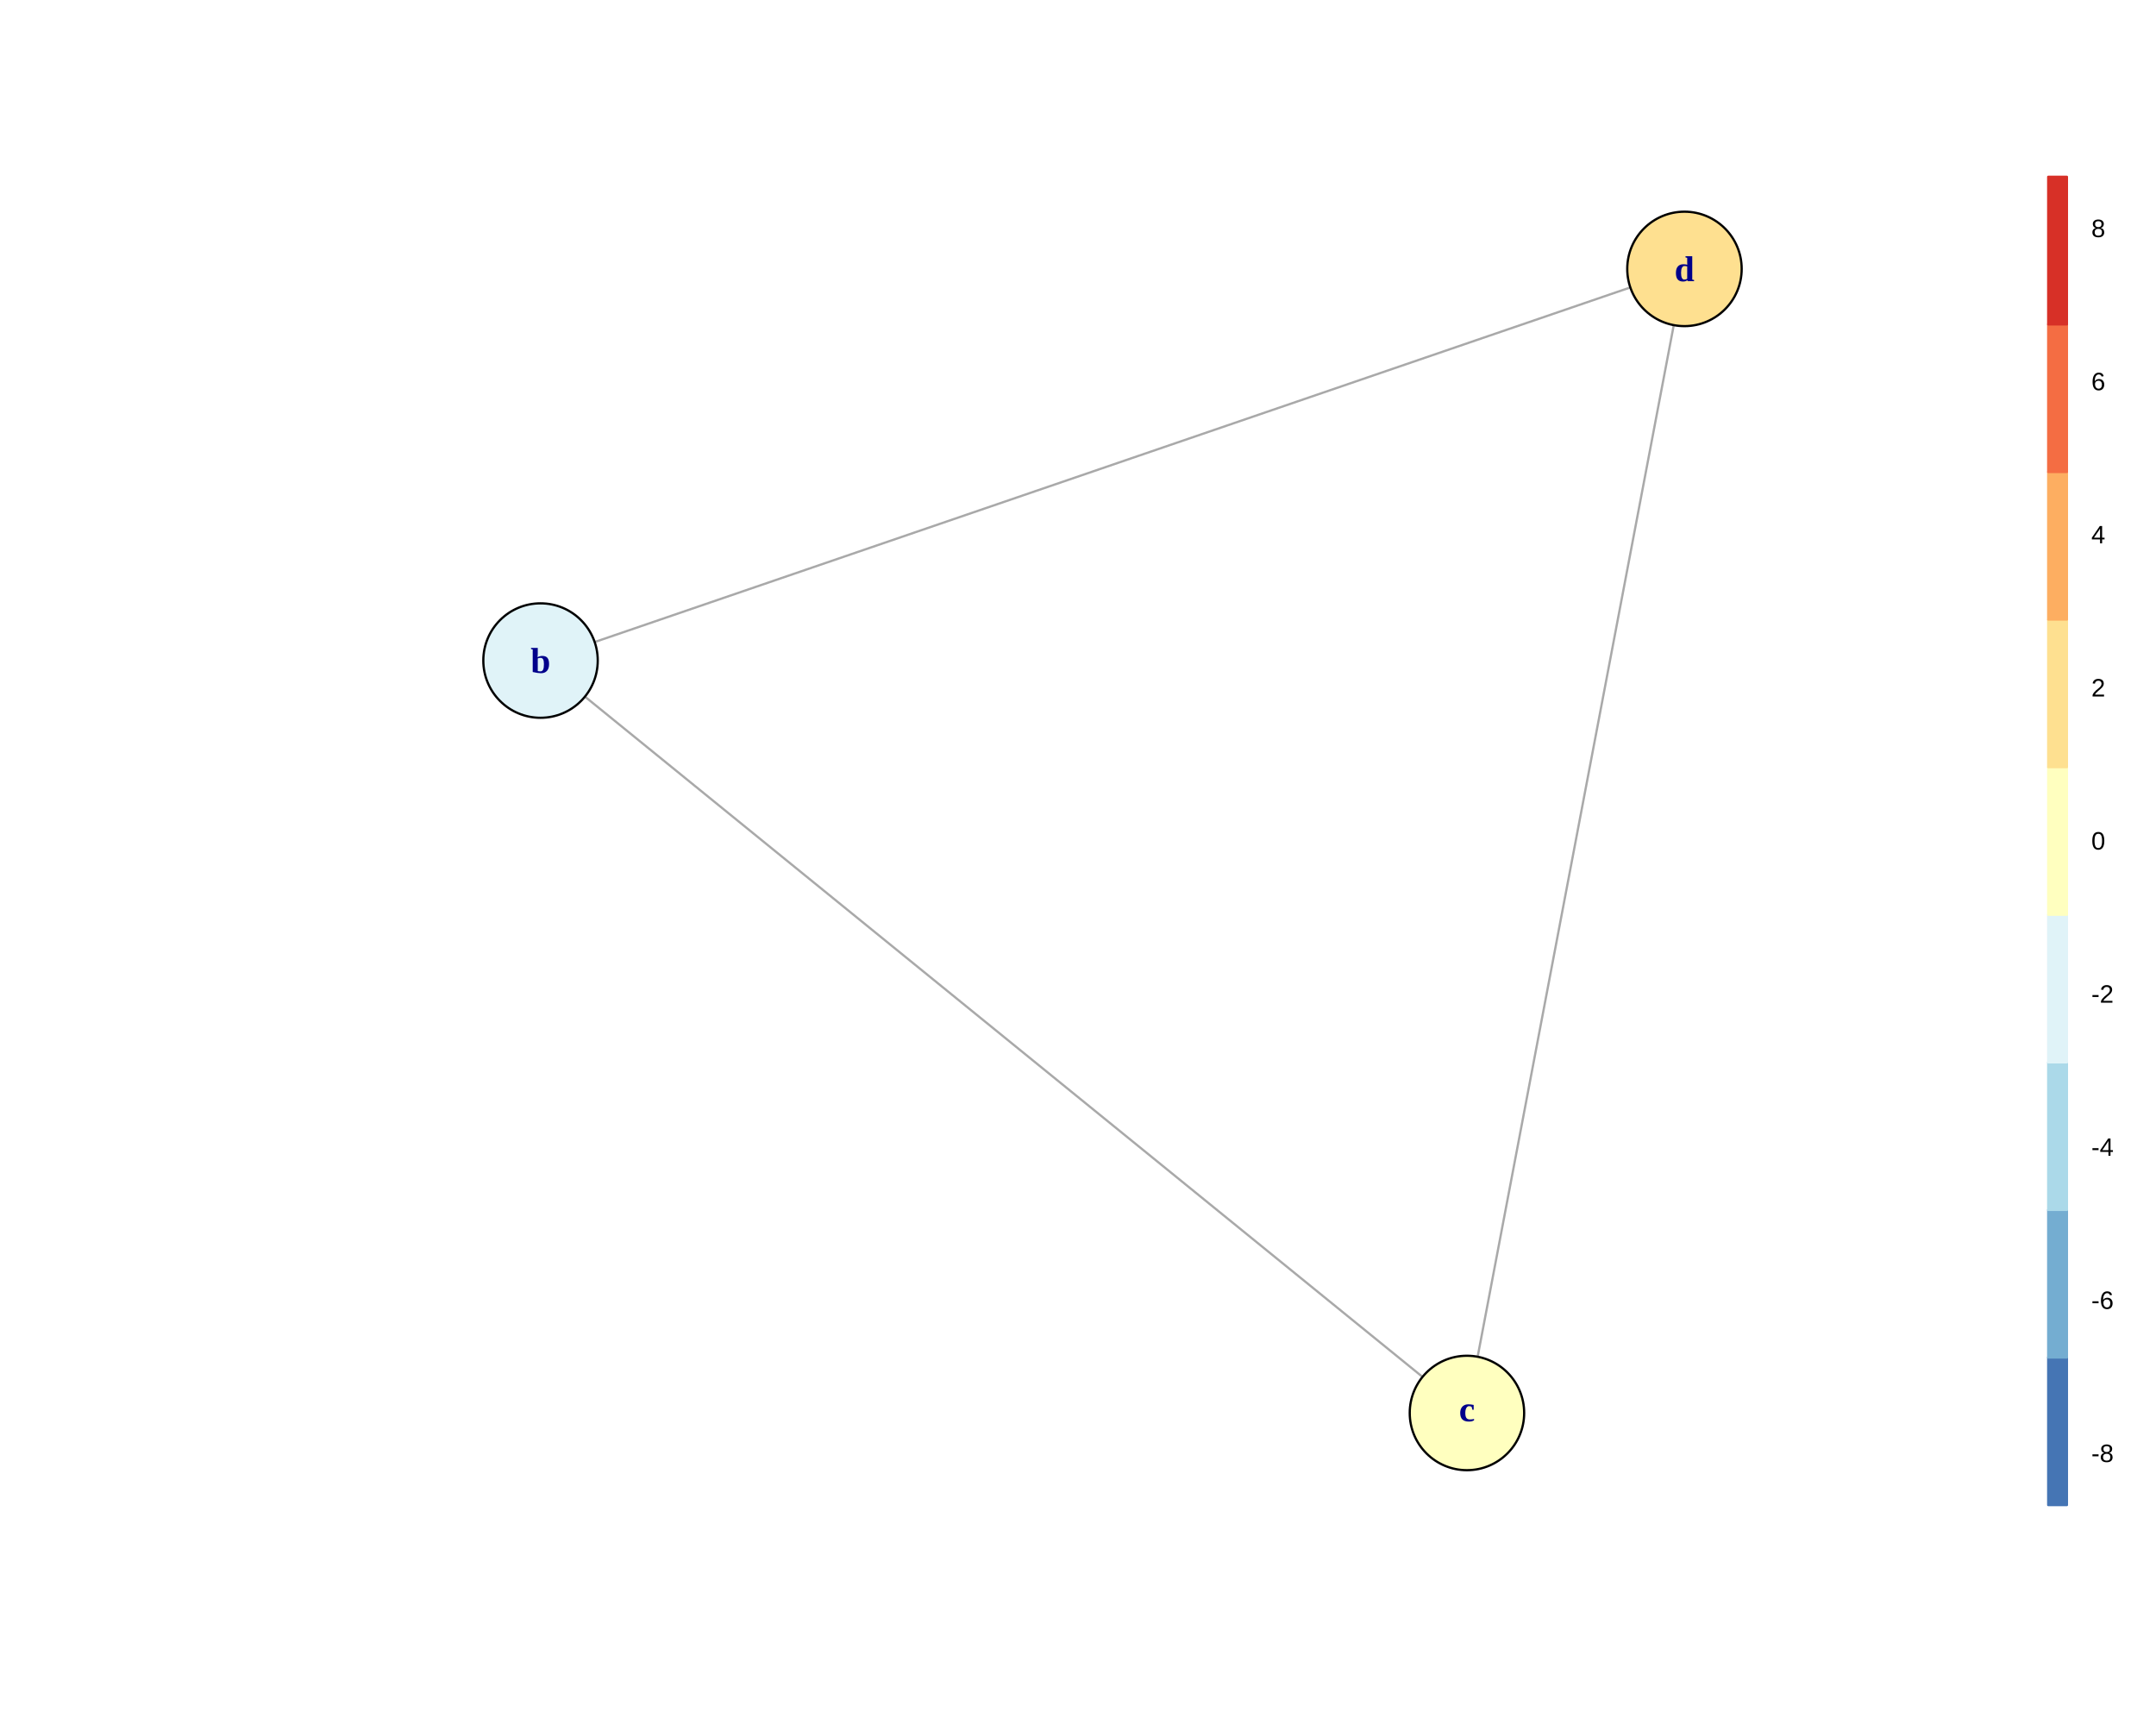
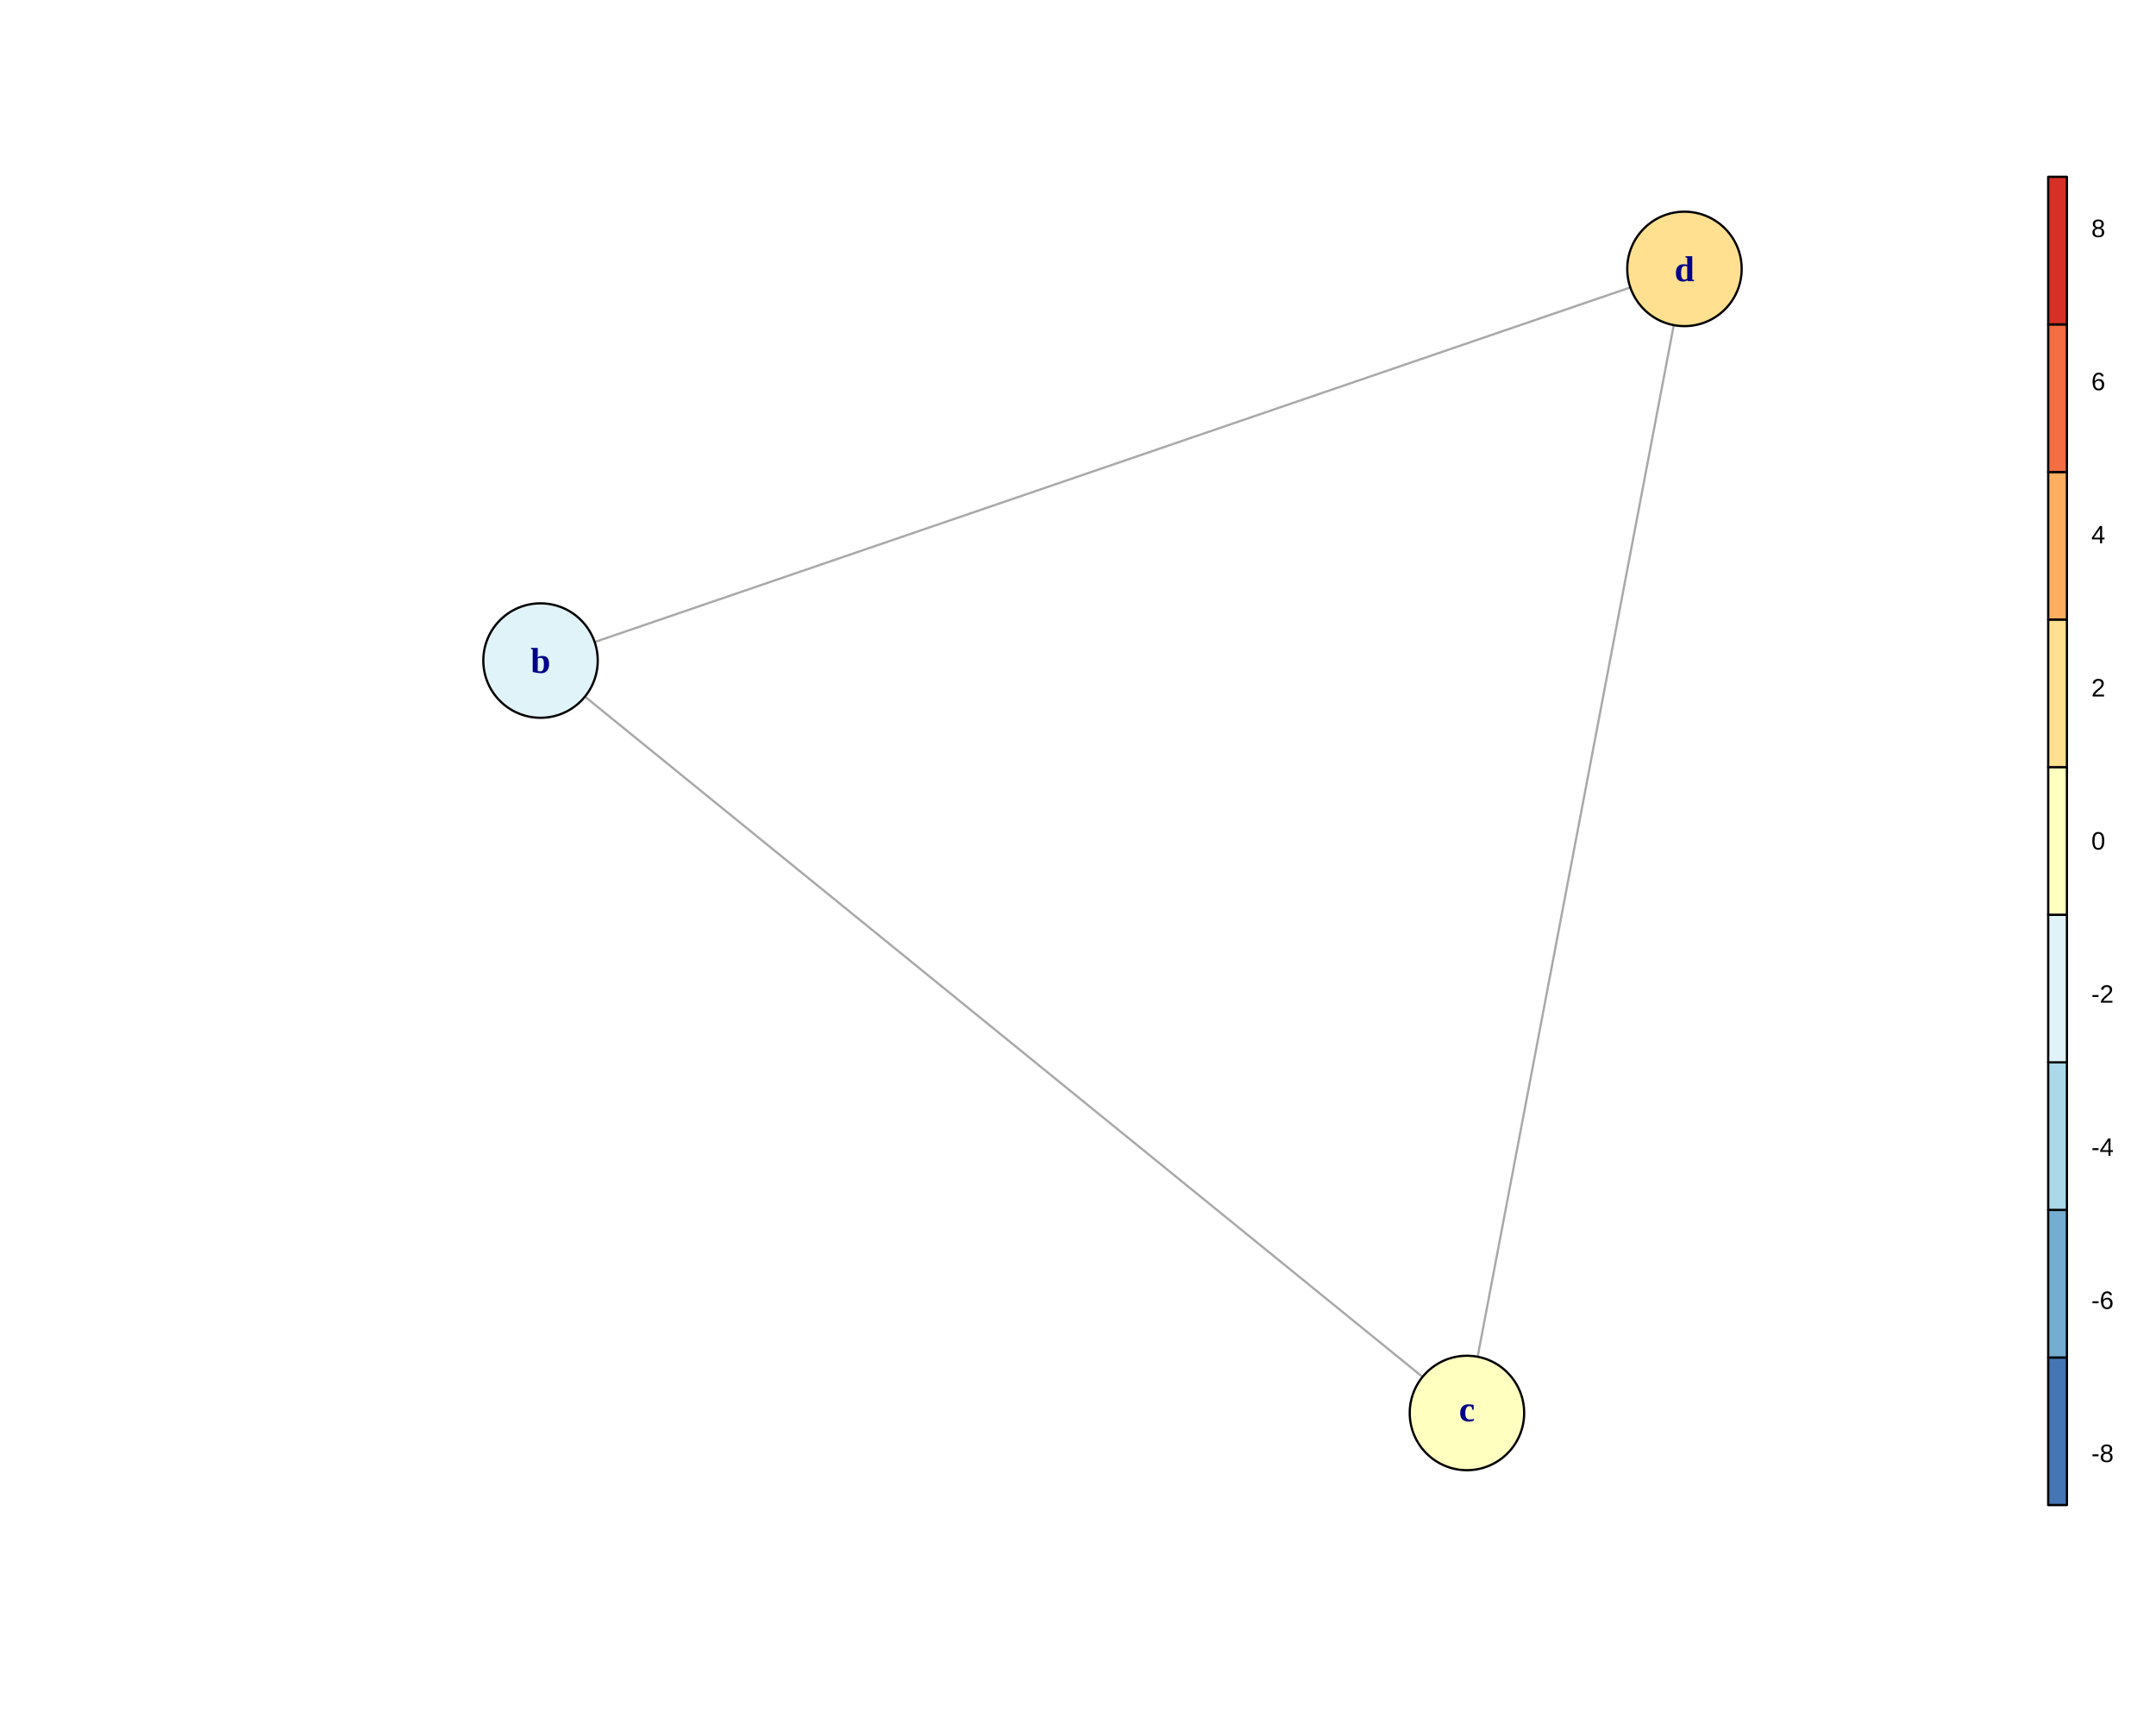
<svg xmlns="http://www.w3.org/2000/svg" viewBox="0 0 720.00 576.00">
  <defs>
    <style type="text/css">
    line, polyline, polygon, path, rect, circle {
      fill: none;
      stroke: #000000;
      stroke-linecap: round;
      stroke-linejoin: round;
      stroke-miterlimit: 10.00;
    }
  </style>
  </defs>
  <rect width="100%" height="100%" style="stroke: none; fill: #FFFFFF;" />
  <defs>
    <clipPath id="cpNTkuMDR8Njg0LjAwfDUwMi41Nnw1OS4wNA==">
      <rect x="59.04" y="59.04" width="624.96" height="443.52" />
    </clipPath>
  </defs>
  <line x1="194.07" y1="215.93" x2="548.97" y2="94.43" style="stroke-width: 0.75; stroke: #A9A9A9;" clip-path="url(#cpNTkuMDR8Njg0LjAwfDUwMi41Nnw1OS4wNA==)" />
  <line x1="191.63" y1="229.60" x2="478.77" y2="462.78" style="stroke-width: 0.75; stroke: #A9A9A9;" clip-path="url(#cpNTkuMDR8Njg0LjAwfDUwMi41Nnw1OS4wNA==)" />
  <line x1="559.85" y1="103.87" x2="492.57" y2="457.73" style="stroke-width: 0.75; stroke: #A9A9A9;" clip-path="url(#cpNTkuMDR8Njg0LjAwfDUwMi41Nnw1OS4wNA==)" />
  <circle cx="180.51" cy="220.57" r="14.33pt" style="stroke-width: 0.75; fill: #E0F3F8;" clip-path="url(#cpNTkuMDR8Njg0LjAwfDUwMi41Nnw1OS4wNA==)" />
  <circle cx="562.53" cy="89.79" r="14.33pt" style="stroke-width: 0.75; fill: #FEE090;" clip-path="url(#cpNTkuMDR8Njg0LjAwfDUwMi41Nnw1OS4wNA==)" />
  <circle cx="489.89" cy="471.81" r="14.33pt" style="stroke-width: 0.75; fill: #FFFFBF;" clip-path="url(#cpNTkuMDR8Njg0LjAwfDUwMi41Nnw1OS4wNA==)" />
  <defs>
    <clipPath id="cpMC4wMHw3MjAuMDB8NTc2LjAwfDAuMDA=">
      <rect x="0.00" y="0.00" width="720.00" height="576.00" />
    </clipPath>
  </defs>
  <g clip-path="url(#cpMC4wMHw3MjAuMDB8NTc2LjAwfDAuMDA=)">
    <text x="177.18" y="224.67" style="font-size: 12.00px; font-weight: bold; fill: #00008B; font-family: Liberation Serif;" textLength="6.67px" lengthAdjust="spacingAndGlyphs">b</text>
  </g>
  <g clip-path="url(#cpMC4wMHw3MjAuMDB8NTc2LjAwfDAuMDA=)">
    <text x="559.19" y="93.89" style="font-size: 12.00px; font-weight: bold; fill: #00008B; font-family: Liberation Serif;" textLength="6.67px" lengthAdjust="spacingAndGlyphs">d</text>
  </g>
  <g clip-path="url(#cpMC4wMHw3MjAuMDB8NTc2LjAwfDAuMDA=)">
    <text x="487.23" y="474.58" style="font-size: 12.00px; font-weight: bold; fill: #00008B; font-family: Liberation Serif;" textLength="5.33px" lengthAdjust="spacingAndGlyphs">c</text>
  </g>
-   <polygon points="684.00,502.56 684.00,453.28 690.25,453.28 690.25,502.56 " style="stroke-width: 0.75; stroke: #4575B4; fill: #4575B4;" clip-path="url(#cpMC4wMHw3MjAuMDB8NTc2LjAwfDAuMDA=)" />
-   <polygon points="684.00,453.28 684.00,404.00 690.25,404.00 690.25,453.28 " style="stroke-width: 0.75; stroke: #74ADD1; fill: #74ADD1;" clip-path="url(#cpMC4wMHw3MjAuMDB8NTc2LjAwfDAuMDA=)" />
-   <polygon points="684.00,404.00 684.00,354.72 690.25,354.72 690.25,404.00 " style="stroke-width: 0.75; stroke: #ABD9E9; fill: #ABD9E9;" clip-path="url(#cpMC4wMHw3MjAuMDB8NTc2LjAwfDAuMDA=)" />
-   <polygon points="684.00,354.72 684.00,305.44 690.25,305.44 690.25,354.72 " style="stroke-width: 0.75; stroke: #E0F3F8; fill: #E0F3F8;" clip-path="url(#cpMC4wMHw3MjAuMDB8NTc2LjAwfDAuMDA=)" />
-   <polygon points="684.00,305.44 684.00,256.16 690.25,256.16 690.25,305.44 " style="stroke-width: 0.75; stroke: #FFFFBF; fill: #FFFFBF;" clip-path="url(#cpMC4wMHw3MjAuMDB8NTc2LjAwfDAuMDA=)" />
-   <polygon points="684.00,256.16 684.00,206.88 690.25,206.88 690.25,256.16 " style="stroke-width: 0.75; stroke: #FEE090; fill: #FEE090;" clip-path="url(#cpMC4wMHw3MjAuMDB8NTc2LjAwfDAuMDA=)" />
-   <polygon points="684.00,206.88 684.00,157.60 690.25,157.60 690.25,206.88 " style="stroke-width: 0.75; stroke: #FDAE61; fill: #FDAE61;" clip-path="url(#cpMC4wMHw3MjAuMDB8NTc2LjAwfDAuMDA=)" />
-   <polygon points="684.00,157.60 684.00,108.32 690.25,108.32 690.25,157.60 " style="stroke-width: 0.75; stroke: #F46D43; fill: #F46D43;" clip-path="url(#cpMC4wMHw3MjAuMDB8NTc2LjAwfDAuMDA=)" />
-   <polygon points="684.00,108.32 684.00,59.04 690.25,59.04 690.25,108.32 " style="stroke-width: 0.75; stroke: #D73027; fill: #D73027;" clip-path="url(#cpMC4wMHw3MjAuMDB8NTc2LjAwfDAuMDA=)" />
+   <polygon points="684.00,502.56 684.00,453.28 690.25,453.28 690.25,502.56 " style="stroke-width: 0.75; fill: #4575B4;" clip-path="url(#cpMC4wMHw3MjAuMDB8NTc2LjAwfDAuMDA=)" />
+   <polygon points="684.00,453.28 684.00,404.00 690.25,404.00 690.25,453.28 " style="stroke-width: 0.75; fill: #74ADD1;" clip-path="url(#cpMC4wMHw3MjAuMDB8NTc2LjAwfDAuMDA=)" />
+   <polygon points="684.00,404.00 684.00,354.72 690.25,354.72 690.25,404.00 " style="stroke-width: 0.75; fill: #ABD9E9;" clip-path="url(#cpMC4wMHw3MjAuMDB8NTc2LjAwfDAuMDA=)" />
+   <polygon points="684.00,354.72 684.00,305.44 690.25,305.44 690.25,354.72 " style="stroke-width: 0.75; fill: #E0F3F8;" clip-path="url(#cpMC4wMHw3MjAuMDB8NTc2LjAwfDAuMDA=)" />
+   <polygon points="684.00,305.44 684.00,256.16 690.25,256.16 690.25,305.44 " style="stroke-width: 0.75; fill: #FFFFBF;" clip-path="url(#cpMC4wMHw3MjAuMDB8NTc2LjAwfDAuMDA=)" />
+   <polygon points="684.00,256.16 684.00,206.88 690.25,206.88 690.25,256.16 " style="stroke-width: 0.75; fill: #FEE090;" clip-path="url(#cpMC4wMHw3MjAuMDB8NTc2LjAwfDAuMDA=)" />
+   <polygon points="684.00,206.88 684.00,157.60 690.25,157.60 690.25,206.88 " style="stroke-width: 0.75; fill: #FDAE61;" clip-path="url(#cpMC4wMHw3MjAuMDB8NTc2LjAwfDAuMDA=)" />
+   <polygon points="684.00,157.60 684.00,108.32 690.25,108.32 690.25,157.60 " style="stroke-width: 0.75; fill: #F46D43;" clip-path="url(#cpMC4wMHw3MjAuMDB8NTc2LjAwfDAuMDA=)" />
+   <polygon points="684.00,108.32 684.00,59.04 690.25,59.04 690.25,108.32 " style="stroke-width: 0.75; fill: #D73027;" clip-path="url(#cpMC4wMHw3MjAuMDB8NTc2LjAwfDAuMDA=)" />
  <g clip-path="url(#cpMC4wMHw3MjAuMDB8NTc2LjAwfDAuMDA=)">
    <text x="698.40" y="488.19" style="font-size: 8.40px; font-family: Liberation Sans;" textLength="7.47px" lengthAdjust="spacingAndGlyphs">-8</text>
  </g>
  <g clip-path="url(#cpMC4wMHw3MjAuMDB8NTc2LjAwfDAuMDA=)">
    <text x="698.40" y="437.07" style="font-size: 8.40px; font-family: Liberation Sans;" textLength="7.47px" lengthAdjust="spacingAndGlyphs">-6</text>
  </g>
  <g clip-path="url(#cpMC4wMHw3MjAuMDB8NTc2LjAwfDAuMDA=)">
    <text x="698.40" y="385.94" style="font-size: 8.40px; font-family: Liberation Sans;" textLength="7.47px" lengthAdjust="spacingAndGlyphs">-4</text>
  </g>
  <g clip-path="url(#cpMC4wMHw3MjAuMDB8NTc2LjAwfDAuMDA=)">
    <text x="698.40" y="334.81" style="font-size: 8.40px; font-family: Liberation Sans;" textLength="7.47px" lengthAdjust="spacingAndGlyphs">-2</text>
  </g>
  <g clip-path="url(#cpMC4wMHw3MjAuMDB8NTc2LjAwfDAuMDA=)">
    <text x="698.40" y="283.68" style="font-size: 8.40px; font-family: Liberation Sans;" textLength="4.67px" lengthAdjust="spacingAndGlyphs">0</text>
  </g>
  <g clip-path="url(#cpMC4wMHw3MjAuMDB8NTc2LjAwfDAuMDA=)">
    <text x="698.40" y="232.56" style="font-size: 8.40px; font-family: Liberation Sans;" textLength="4.67px" lengthAdjust="spacingAndGlyphs">2</text>
  </g>
  <g clip-path="url(#cpMC4wMHw3MjAuMDB8NTc2LjAwfDAuMDA=)">
    <text x="698.40" y="181.43" style="font-size: 8.40px; font-family: Liberation Sans;" textLength="4.67px" lengthAdjust="spacingAndGlyphs">4</text>
  </g>
  <g clip-path="url(#cpMC4wMHw3MjAuMDB8NTc2LjAwfDAuMDA=)">
    <text x="698.40" y="130.30" style="font-size: 8.40px; font-family: Liberation Sans;" textLength="4.67px" lengthAdjust="spacingAndGlyphs">6</text>
  </g>
  <g clip-path="url(#cpMC4wMHw3MjAuMDB8NTc2LjAwfDAuMDA=)">
    <text x="698.40" y="79.17" style="font-size: 8.40px; font-family: Liberation Sans;" textLength="4.67px" lengthAdjust="spacingAndGlyphs">8</text>
  </g>
</svg>
